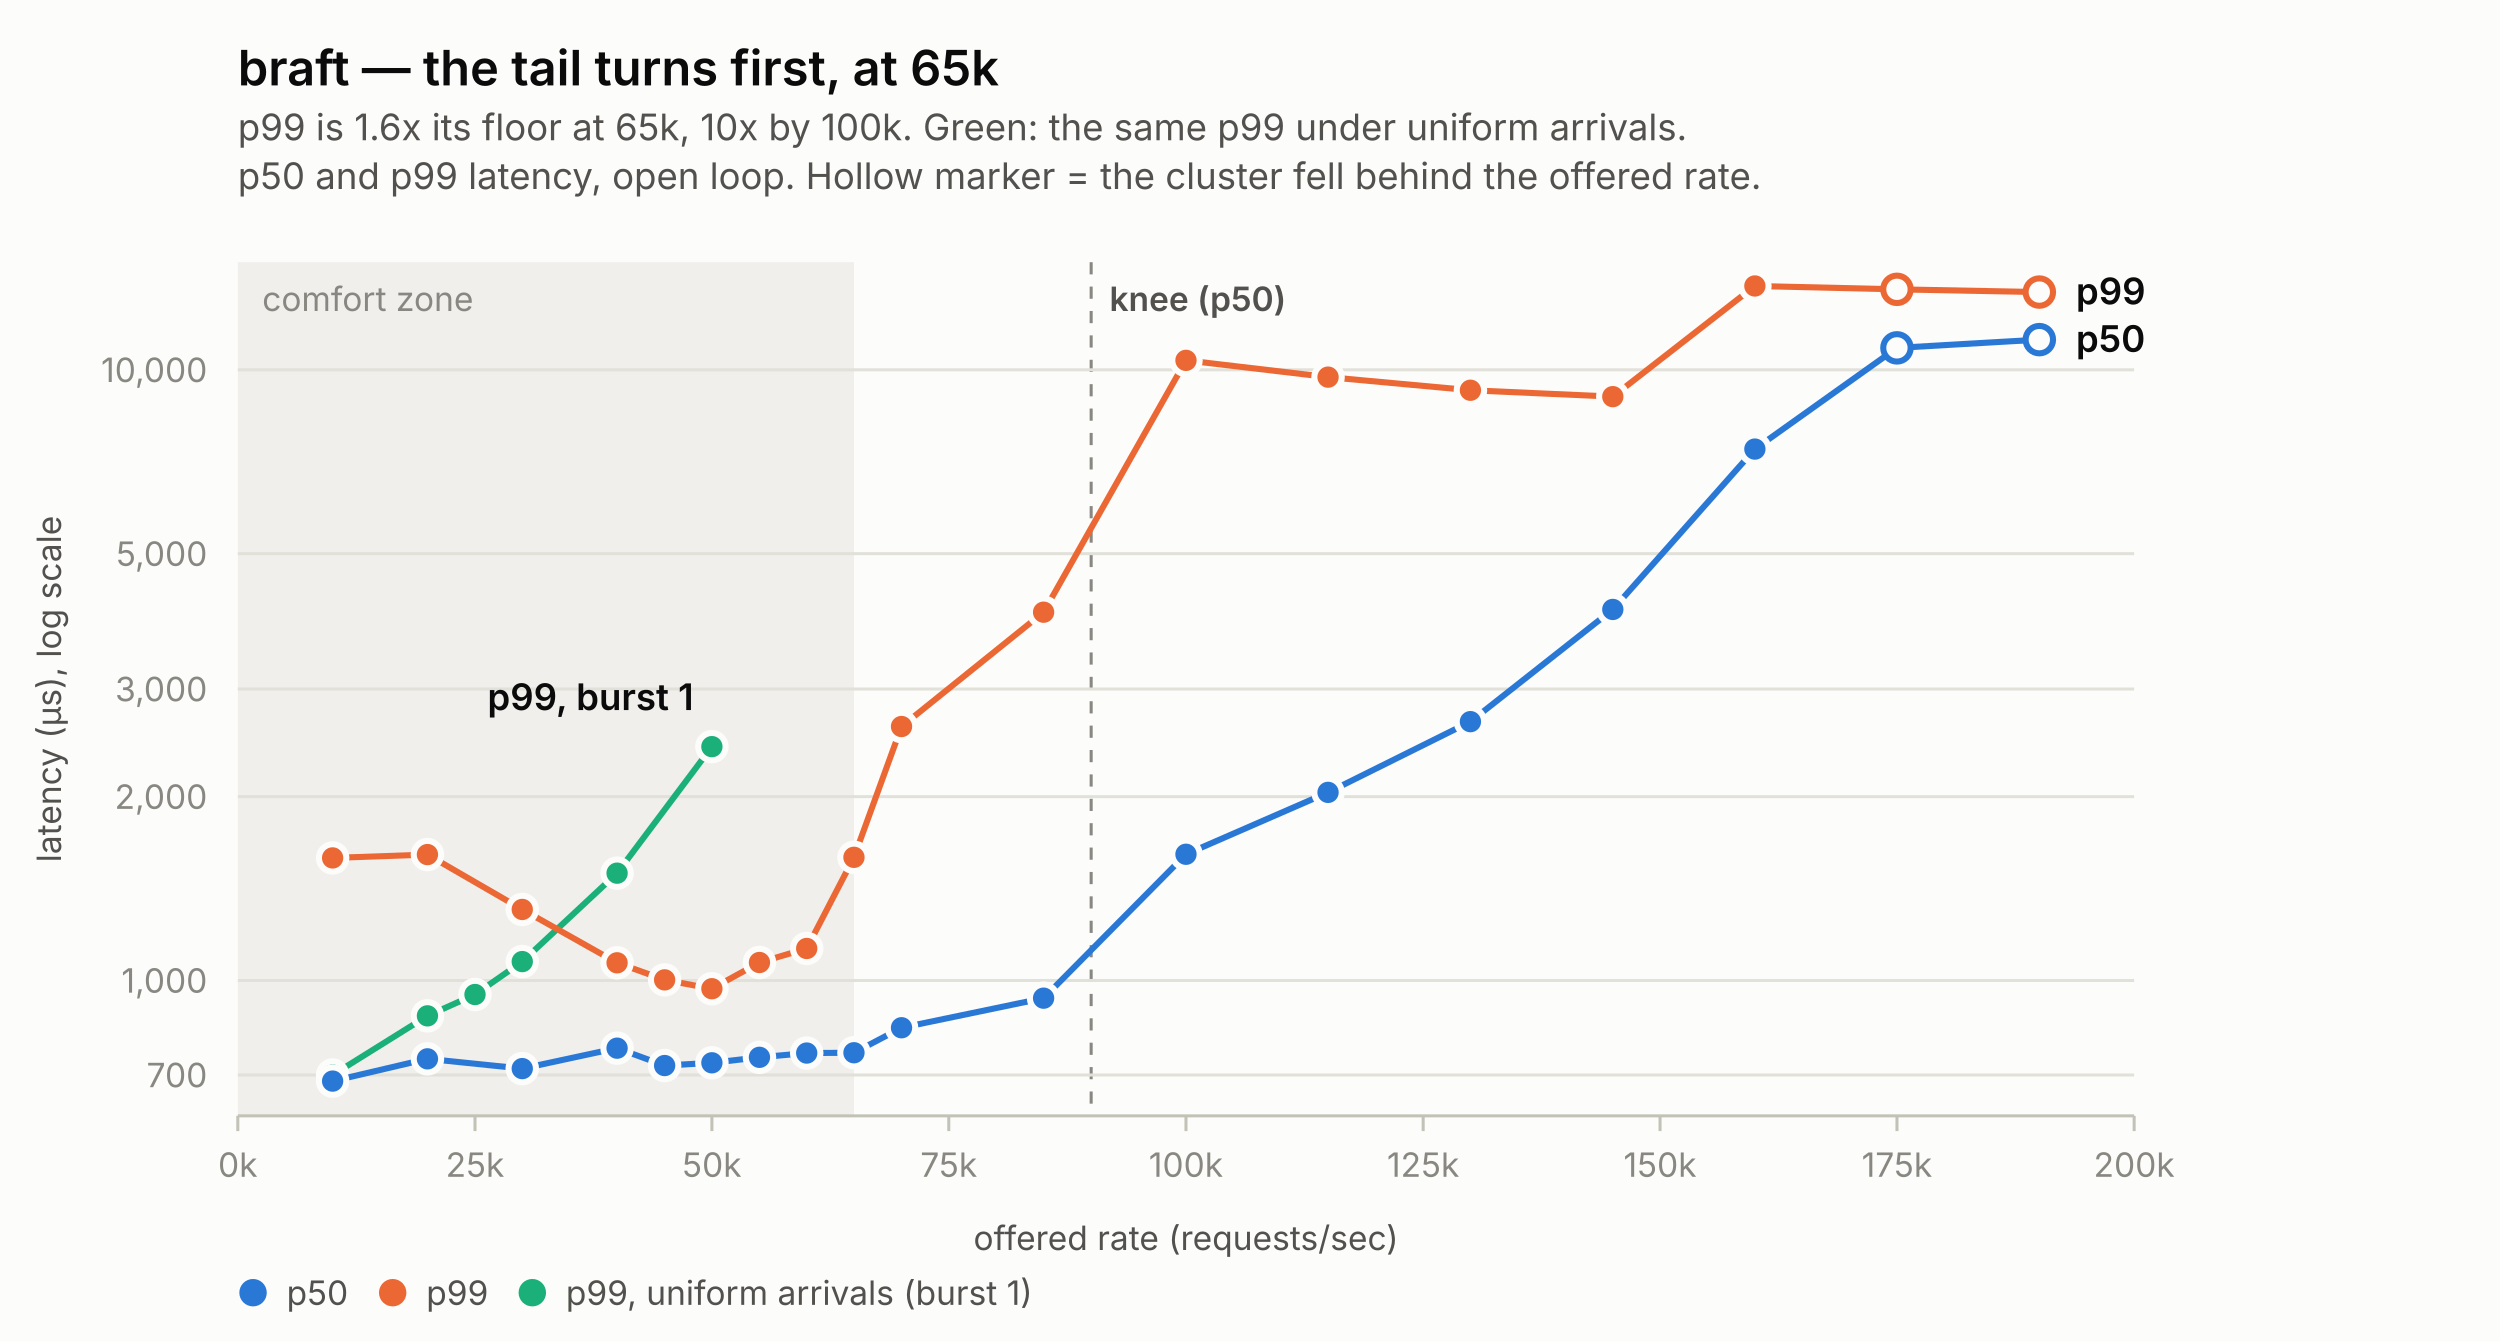
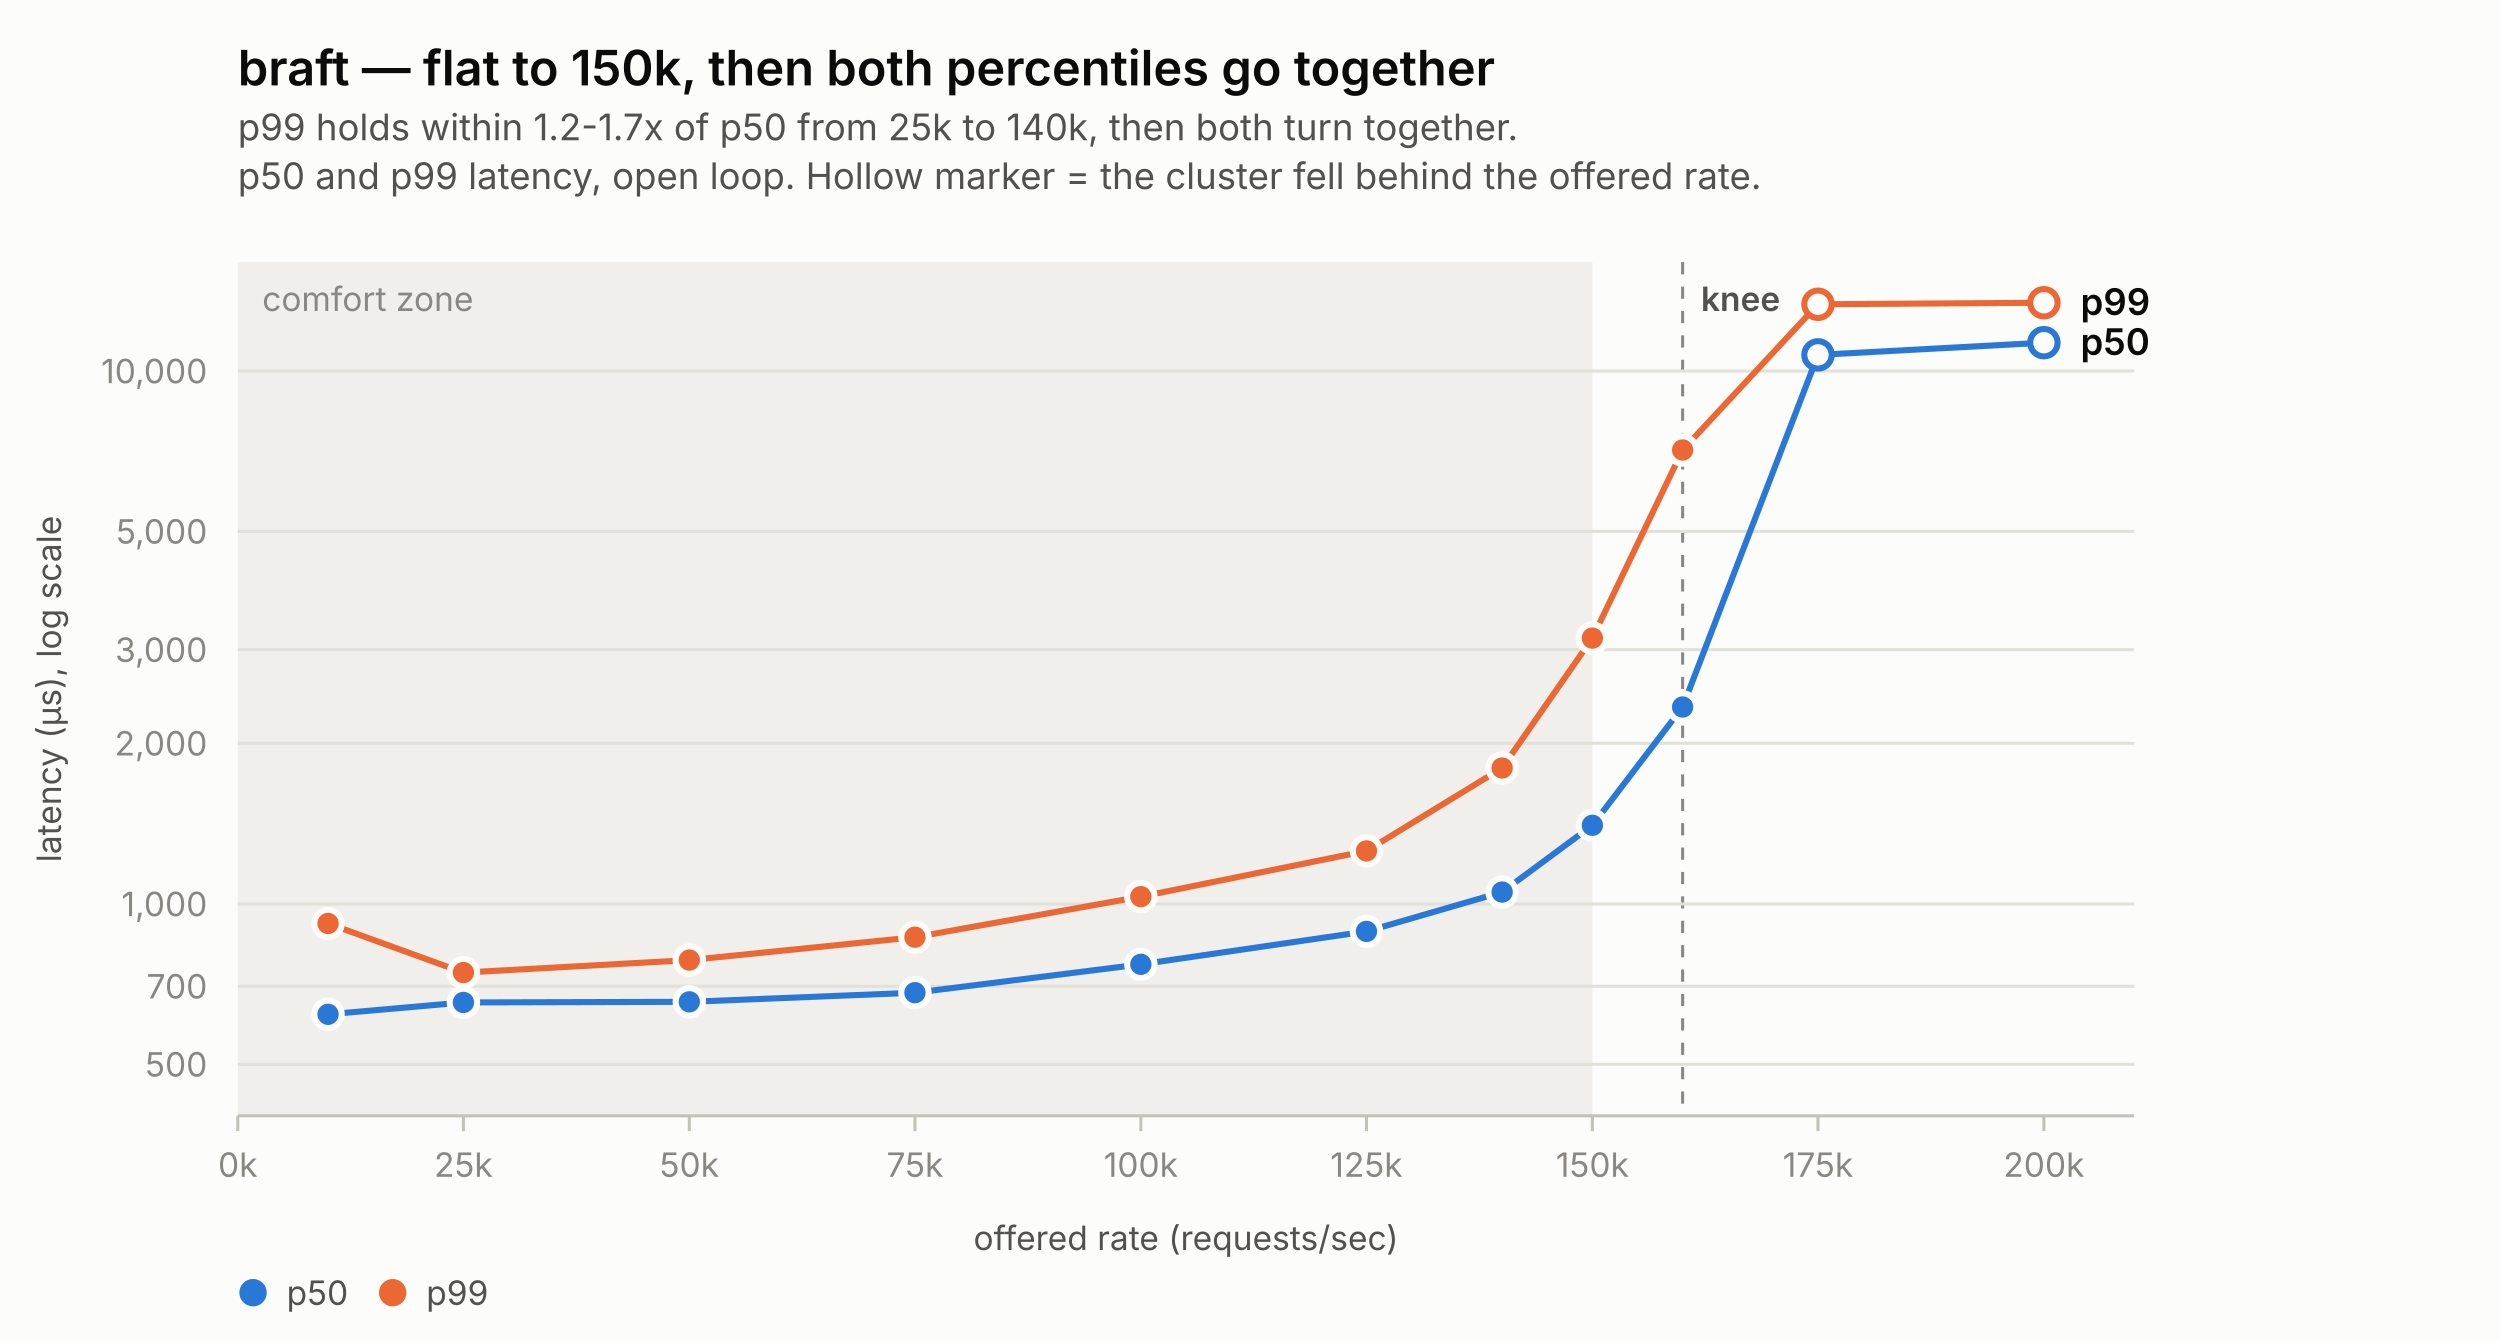
- <svg xmlns="http://www.w3.org/2000/svg" width="820" height="440" viewBox="0 0 820 440" font-family="system-ui,-apple-system,&quot;Segoe UI&quot;,sans-serif" role="img" aria-label="braft — the tail turns first, at 65k">
+ <svg xmlns="http://www.w3.org/2000/svg" width="820" height="440" viewBox="0 0 820 440" font-family="system-ui,-apple-system,&quot;Segoe UI&quot;,sans-serif" role="img" aria-label="braft — flat to 150k, then both percentiles go together">
  <rect width="820" height="440" fill="#fcfcfb" />
-   <text x="78" y="28" font-size="16" font-weight="600" fill="#0b0b0b">braft — the tail turns first, at 65k</text>
-   <text x="78" y="46" font-size="12" fill="#52514e">p99 is 1.6x its floor at 65k, 10x by 100k. Green: the same p99 under uniform arrivals.</text>
+   <text x="78" y="28" font-size="16" font-weight="600" fill="#0b0b0b">braft — flat to 150k, then both percentiles go together</text>
+   <text x="78" y="46" font-size="12" fill="#52514e">p99 holds within 1.2-1.7x of p50 from 25k to 140k, then both turn together.</text>
  <text x="78" y="62" font-size="12" fill="#52514e">p50 and p99 latency, open loop. Hollow marker = the cluster fell behind the offered rate.</text>
-   <rect x="78" y="86" width="202.1" height="280" fill="#f0efec" />
+   <rect x="78" y="86" width="444.3" height="280" fill="#f0efec" />
  <text x="86" y="102" font-size="11" fill="#898781">comfort zone</text>
-   <line x1="357.9" y1="86" x2="357.9" y2="366" stroke="#898781" stroke-width="1" stroke-dasharray="4 4" />
-   <text x="363.9" y="102" font-size="11" font-weight="600" fill="#52514e">knee (p50)</text>
-   <line x1="78" y1="352.6" x2="700" y2="352.6" stroke="#e1e0d9" stroke-width="1" />
-   <text x="68" y="356.6" font-size="11" fill="#898781" text-anchor="end">700</text>
-   <line x1="78" y1="321.6" x2="700" y2="321.6" stroke="#e1e0d9" stroke-width="1" />
-   <text x="68" y="325.6" font-size="11" fill="#898781" text-anchor="end">1,000</text>
-   <line x1="78" y1="261.3" x2="700" y2="261.3" stroke="#e1e0d9" stroke-width="1" />
-   <text x="68" y="265.3" font-size="11" fill="#898781" text-anchor="end">2,000</text>
-   <line x1="78" y1="226.0" x2="700" y2="226.0" stroke="#e1e0d9" stroke-width="1" />
-   <text x="68" y="230.0" font-size="11" fill="#898781" text-anchor="end">3,000</text>
-   <line x1="78" y1="181.6" x2="700" y2="181.6" stroke="#e1e0d9" stroke-width="1" />
-   <text x="68" y="185.6" font-size="11" fill="#898781" text-anchor="end">5,000</text>
-   <line x1="78" y1="121.3" x2="700" y2="121.3" stroke="#e1e0d9" stroke-width="1" />
-   <text x="68" y="125.3" font-size="11" fill="#898781" text-anchor="end">10,000</text>
+   <line x1="551.9" y1="86" x2="551.9" y2="366" stroke="#898781" stroke-width="1" stroke-dasharray="4 4" />
+   <text x="557.9" y="102" font-size="11" font-weight="600" fill="#52514e">knee</text>
+   <line x1="78" y1="349.1" x2="700" y2="349.1" stroke="#e1e0d9" stroke-width="1" />
+   <text x="68" y="353.1" font-size="11" fill="#898781" text-anchor="end">500</text>
+   <line x1="78" y1="323.5" x2="700" y2="323.5" stroke="#e1e0d9" stroke-width="1" />
+   <text x="68" y="327.5" font-size="11" fill="#898781" text-anchor="end">700</text>
+   <line x1="78" y1="296.5" x2="700" y2="296.5" stroke="#e1e0d9" stroke-width="1" />
+   <text x="68" y="300.5" font-size="11" fill="#898781" text-anchor="end">1,000</text>
+   <line x1="78" y1="243.8" x2="700" y2="243.8" stroke="#e1e0d9" stroke-width="1" />
+   <text x="68" y="247.8" font-size="11" fill="#898781" text-anchor="end">2,000</text>
+   <line x1="78" y1="213.1" x2="700" y2="213.1" stroke="#e1e0d9" stroke-width="1" />
+   <text x="68" y="217.1" font-size="11" fill="#898781" text-anchor="end">3,000</text>
+   <line x1="78" y1="174.3" x2="700" y2="174.3" stroke="#e1e0d9" stroke-width="1" />
+   <text x="68" y="178.3" font-size="11" fill="#898781" text-anchor="end">5,000</text>
+   <line x1="78" y1="121.7" x2="700" y2="121.7" stroke="#e1e0d9" stroke-width="1" />
+   <text x="68" y="125.7" font-size="11" fill="#898781" text-anchor="end">10,000</text>
  <text x="20" y="226" font-size="11" fill="#52514e" text-anchor="middle" transform="rotate(-90 20 226)">latency (µs), log scale</text>
  <line x1="78" y1="366" x2="700" y2="366" stroke="#c3c2b7" stroke-width="1" />
  <line x1="78.0" y1="366" x2="78.0" y2="371" stroke="#c3c2b7" stroke-width="1" />
  <text x="78.0" y="386" font-size="11" fill="#898781" text-anchor="middle">0k</text>
-   <line x1="155.8" y1="366" x2="155.8" y2="371" stroke="#c3c2b7" stroke-width="1" />
-   <text x="155.8" y="386" font-size="11" fill="#898781" text-anchor="middle">25k</text>
-   <line x1="233.5" y1="366" x2="233.5" y2="371" stroke="#c3c2b7" stroke-width="1" />
-   <text x="233.5" y="386" font-size="11" fill="#898781" text-anchor="middle">50k</text>
-   <line x1="311.2" y1="366" x2="311.2" y2="371" stroke="#c3c2b7" stroke-width="1" />
-   <text x="311.2" y="386" font-size="11" fill="#898781" text-anchor="middle">75k</text>
-   <line x1="389.0" y1="366" x2="389.0" y2="371" stroke="#c3c2b7" stroke-width="1" />
-   <text x="389.0" y="386" font-size="11" fill="#898781" text-anchor="middle">100k</text>
-   <line x1="466.8" y1="366" x2="466.8" y2="371" stroke="#c3c2b7" stroke-width="1" />
-   <text x="466.8" y="386" font-size="11" fill="#898781" text-anchor="middle">125k</text>
-   <line x1="544.5" y1="366" x2="544.5" y2="371" stroke="#c3c2b7" stroke-width="1" />
-   <text x="544.5" y="386" font-size="11" fill="#898781" text-anchor="middle">150k</text>
-   <line x1="622.2" y1="366" x2="622.2" y2="371" stroke="#c3c2b7" stroke-width="1" />
-   <text x="622.2" y="386" font-size="11" fill="#898781" text-anchor="middle">175k</text>
-   <line x1="700.0" y1="366" x2="700.0" y2="371" stroke="#c3c2b7" stroke-width="1" />
-   <text x="700.0" y="386" font-size="11" fill="#898781" text-anchor="middle">200k</text>
+   <line x1="152.0" y1="366" x2="152.0" y2="371" stroke="#c3c2b7" stroke-width="1" />
+   <text x="152.0" y="386" font-size="11" fill="#898781" text-anchor="middle">25k</text>
+   <line x1="226.1" y1="366" x2="226.1" y2="371" stroke="#c3c2b7" stroke-width="1" />
+   <text x="226.1" y="386" font-size="11" fill="#898781" text-anchor="middle">50k</text>
+   <line x1="300.1" y1="366" x2="300.1" y2="371" stroke="#c3c2b7" stroke-width="1" />
+   <text x="300.1" y="386" font-size="11" fill="#898781" text-anchor="middle">75k</text>
+   <line x1="374.2" y1="366" x2="374.2" y2="371" stroke="#c3c2b7" stroke-width="1" />
+   <text x="374.2" y="386" font-size="11" fill="#898781" text-anchor="middle">100k</text>
+   <line x1="448.2" y1="366" x2="448.2" y2="371" stroke="#c3c2b7" stroke-width="1" />
+   <text x="448.2" y="386" font-size="11" fill="#898781" text-anchor="middle">125k</text>
+   <line x1="522.3" y1="366" x2="522.3" y2="371" stroke="#c3c2b7" stroke-width="1" />
+   <text x="522.3" y="386" font-size="11" fill="#898781" text-anchor="middle">150k</text>
+   <line x1="596.3" y1="366" x2="596.3" y2="371" stroke="#c3c2b7" stroke-width="1" />
+   <text x="596.3" y="386" font-size="11" fill="#898781" text-anchor="middle">175k</text>
+   <line x1="670.4" y1="366" x2="670.4" y2="371" stroke="#c3c2b7" stroke-width="1" />
+   <text x="670.4" y="386" font-size="11" fill="#898781" text-anchor="middle">200k</text>
  <text x="389" y="410" font-size="11" fill="#52514e" text-anchor="middle">offered rate (requests/sec)</text>
-   <path d="M109.1,352.6 L140.2,333.2 L155.8,326.2 L171.3,315.4 L202.4,286.4 L233.5,244.9" fill="none" stroke="#1baf7a" stroke-width="2" stroke-linejoin="round" stroke-linecap="round" />
-   <circle cx="109.1" cy="352.6" r="4.5" fill="#1baf7a" stroke="#fcfcfb" stroke-width="2" />
-   <circle cx="140.2" cy="333.2" r="4.5" fill="#1baf7a" stroke="#fcfcfb" stroke-width="2" />
-   <circle cx="155.8" cy="326.2" r="4.5" fill="#1baf7a" stroke="#fcfcfb" stroke-width="2" />
-   <circle cx="171.3" cy="315.4" r="4.5" fill="#1baf7a" stroke="#fcfcfb" stroke-width="2" />
-   <circle cx="202.4" cy="286.4" r="4.5" fill="#1baf7a" stroke="#fcfcfb" stroke-width="2" />
-   <circle cx="233.5" cy="244.9" r="4.5" fill="#1baf7a" stroke="#fcfcfb" stroke-width="2" />
-   <text x="227.5" y="232.9" font-size="12" font-weight="600" fill="#0b0b0b" text-anchor="end">p99, burst 1</text>
-   <path d="M109.1,281.4 L140.2,280.3 L171.3,298.3 L202.4,315.8 L218.0,321.4 L233.5,324.3 L249.1,315.7 L264.6,311.1 L280.1,281.2 L295.7,238.3 L342.3,200.8 L389.0,118.2 L435.6,123.7 L482.3,128.0 L529.0,130.1 L575.6,93.8 L622.2,94.9 L668.9,95.8" fill="none" stroke="#eb6834" stroke-width="2" stroke-linejoin="round" stroke-linecap="round" />
-   <circle cx="109.1" cy="281.4" r="4.5" fill="#eb6834" stroke="#fcfcfb" stroke-width="2" />
-   <circle cx="140.2" cy="280.3" r="4.5" fill="#eb6834" stroke="#fcfcfb" stroke-width="2" />
-   <circle cx="171.3" cy="298.3" r="4.5" fill="#eb6834" stroke="#fcfcfb" stroke-width="2" />
-   <circle cx="202.4" cy="315.8" r="4.5" fill="#eb6834" stroke="#fcfcfb" stroke-width="2" />
-   <circle cx="218.0" cy="321.4" r="4.5" fill="#eb6834" stroke="#fcfcfb" stroke-width="2" />
-   <circle cx="233.5" cy="324.3" r="4.5" fill="#eb6834" stroke="#fcfcfb" stroke-width="2" />
-   <circle cx="249.1" cy="315.7" r="4.5" fill="#eb6834" stroke="#fcfcfb" stroke-width="2" />
-   <circle cx="264.6" cy="311.1" r="4.5" fill="#eb6834" stroke="#fcfcfb" stroke-width="2" />
-   <circle cx="280.1" cy="281.2" r="4.5" fill="#eb6834" stroke="#fcfcfb" stroke-width="2" />
-   <circle cx="295.7" cy="238.3" r="4.5" fill="#eb6834" stroke="#fcfcfb" stroke-width="2" />
-   <circle cx="342.3" cy="200.8" r="4.5" fill="#eb6834" stroke="#fcfcfb" stroke-width="2" />
-   <circle cx="389.0" cy="118.2" r="4.5" fill="#eb6834" stroke="#fcfcfb" stroke-width="2" />
-   <circle cx="435.6" cy="123.7" r="4.5" fill="#eb6834" stroke="#fcfcfb" stroke-width="2" />
-   <circle cx="482.3" cy="128.0" r="4.5" fill="#eb6834" stroke="#fcfcfb" stroke-width="2" />
-   <circle cx="529.0" cy="130.1" r="4.5" fill="#eb6834" stroke="#fcfcfb" stroke-width="2" />
-   <circle cx="575.6" cy="93.8" r="4.5" fill="#eb6834" stroke="#fcfcfb" stroke-width="2" />
-   <circle cx="622.2" cy="94.9" r="4.5" fill="#fcfcfb" stroke="#eb6834" stroke-width="2" />
-   <circle cx="668.9" cy="95.8" r="4.5" fill="#fcfcfb" stroke="#eb6834" stroke-width="2" />
-   <text x="680.9" y="99.8" font-size="12" font-weight="600" fill="#0b0b0b">p99</text>
-   <path d="M109.1,354.6 L140.2,347.3 L171.3,350.5 L202.4,343.8 L218.0,349.5 L233.5,348.6 L249.1,346.8 L264.6,345.4 L280.1,345.3 L295.7,337.1 L342.3,327.4 L389.0,280.2 L435.6,259.9 L482.3,236.7 L529.0,199.9 L575.6,147.3 L622.2,114.1 L668.9,111.4" fill="none" stroke="#2a78d6" stroke-width="2" stroke-linejoin="round" stroke-linecap="round" />
-   <circle cx="109.1" cy="354.6" r="4.5" fill="#2a78d6" stroke="#fcfcfb" stroke-width="2" />
-   <circle cx="140.2" cy="347.3" r="4.5" fill="#2a78d6" stroke="#fcfcfb" stroke-width="2" />
-   <circle cx="171.3" cy="350.5" r="4.5" fill="#2a78d6" stroke="#fcfcfb" stroke-width="2" />
-   <circle cx="202.4" cy="343.8" r="4.5" fill="#2a78d6" stroke="#fcfcfb" stroke-width="2" />
-   <circle cx="218.0" cy="349.5" r="4.5" fill="#2a78d6" stroke="#fcfcfb" stroke-width="2" />
-   <circle cx="233.5" cy="348.6" r="4.5" fill="#2a78d6" stroke="#fcfcfb" stroke-width="2" />
-   <circle cx="249.1" cy="346.8" r="4.5" fill="#2a78d6" stroke="#fcfcfb" stroke-width="2" />
-   <circle cx="264.6" cy="345.4" r="4.5" fill="#2a78d6" stroke="#fcfcfb" stroke-width="2" />
-   <circle cx="280.1" cy="345.3" r="4.5" fill="#2a78d6" stroke="#fcfcfb" stroke-width="2" />
-   <circle cx="295.7" cy="337.1" r="4.5" fill="#2a78d6" stroke="#fcfcfb" stroke-width="2" />
-   <circle cx="342.3" cy="327.4" r="4.5" fill="#2a78d6" stroke="#fcfcfb" stroke-width="2" />
-   <circle cx="389.0" cy="280.2" r="4.5" fill="#2a78d6" stroke="#fcfcfb" stroke-width="2" />
-   <circle cx="435.6" cy="259.9" r="4.5" fill="#2a78d6" stroke="#fcfcfb" stroke-width="2" />
-   <circle cx="482.3" cy="236.7" r="4.5" fill="#2a78d6" stroke="#fcfcfb" stroke-width="2" />
-   <circle cx="529.0" cy="199.9" r="4.5" fill="#2a78d6" stroke="#fcfcfb" stroke-width="2" />
-   <circle cx="575.6" cy="147.3" r="4.5" fill="#2a78d6" stroke="#fcfcfb" stroke-width="2" />
-   <circle cx="622.2" cy="114.1" r="4.5" fill="#fcfcfb" stroke="#2a78d6" stroke-width="2" />
-   <circle cx="668.9" cy="111.4" r="4.5" fill="#fcfcfb" stroke="#2a78d6" stroke-width="2" />
-   <text x="680.9" y="115.4" font-size="12" font-weight="600" fill="#0b0b0b">p50</text>
+   <path d="M107.6,302.9 L152.0,319.0 L226.1,314.9 L300.1,307.4 L374.2,294.1 L448.2,279.1 L492.7,251.9 L522.3,209.3 L551.9,147.6 L596.3,99.8 L670.4,99.3" fill="none" stroke="#eb6834" stroke-width="2" stroke-linejoin="round" stroke-linecap="round" />
+   <circle cx="107.6" cy="302.9" r="4.5" fill="#eb6834" stroke="#fcfcfb" stroke-width="2" />
+   <circle cx="152.0" cy="319.0" r="4.5" fill="#eb6834" stroke="#fcfcfb" stroke-width="2" />
+   <circle cx="226.1" cy="314.9" r="4.5" fill="#eb6834" stroke="#fcfcfb" stroke-width="2" />
+   <circle cx="300.1" cy="307.4" r="4.5" fill="#eb6834" stroke="#fcfcfb" stroke-width="2" />
+   <circle cx="374.2" cy="294.1" r="4.5" fill="#eb6834" stroke="#fcfcfb" stroke-width="2" />
+   <circle cx="448.2" cy="279.1" r="4.5" fill="#eb6834" stroke="#fcfcfb" stroke-width="2" />
+   <circle cx="492.7" cy="251.9" r="4.5" fill="#eb6834" stroke="#fcfcfb" stroke-width="2" />
+   <circle cx="522.3" cy="209.3" r="4.5" fill="#eb6834" stroke="#fcfcfb" stroke-width="2" />
+   <circle cx="551.9" cy="147.6" r="4.5" fill="#eb6834" stroke="#fcfcfb" stroke-width="2" />
+   <circle cx="596.3" cy="99.8" r="4.5" fill="#fcfcfb" stroke="#eb6834" stroke-width="2" />
+   <circle cx="670.4" cy="99.3" r="4.5" fill="#fcfcfb" stroke="#eb6834" stroke-width="2" />
+   <text x="682.4" y="103.3" font-size="12" font-weight="600" fill="#0b0b0b">p99</text>
+   <path d="M107.6,332.7 L152.0,328.8 L226.1,328.6 L300.1,325.6 L374.2,316.3 L448.2,305.5 L492.7,292.6 L522.3,270.7 L551.9,231.9 L596.3,116.4 L670.4,112.4" fill="none" stroke="#2a78d6" stroke-width="2" stroke-linejoin="round" stroke-linecap="round" />
+   <circle cx="107.6" cy="332.7" r="4.5" fill="#2a78d6" stroke="#fcfcfb" stroke-width="2" />
+   <circle cx="152.0" cy="328.8" r="4.5" fill="#2a78d6" stroke="#fcfcfb" stroke-width="2" />
+   <circle cx="226.1" cy="328.6" r="4.5" fill="#2a78d6" stroke="#fcfcfb" stroke-width="2" />
+   <circle cx="300.1" cy="325.6" r="4.5" fill="#2a78d6" stroke="#fcfcfb" stroke-width="2" />
+   <circle cx="374.2" cy="316.3" r="4.5" fill="#2a78d6" stroke="#fcfcfb" stroke-width="2" />
+   <circle cx="448.2" cy="305.5" r="4.5" fill="#2a78d6" stroke="#fcfcfb" stroke-width="2" />
+   <circle cx="492.7" cy="292.6" r="4.5" fill="#2a78d6" stroke="#fcfcfb" stroke-width="2" />
+   <circle cx="522.3" cy="270.7" r="4.5" fill="#2a78d6" stroke="#fcfcfb" stroke-width="2" />
+   <circle cx="551.9" cy="231.9" r="4.5" fill="#2a78d6" stroke="#fcfcfb" stroke-width="2" />
+   <circle cx="596.3" cy="116.4" r="4.5" fill="#fcfcfb" stroke="#2a78d6" stroke-width="2" />
+   <circle cx="670.4" cy="112.4" r="4.5" fill="#fcfcfb" stroke="#2a78d6" stroke-width="2" />
+   <text x="682.4" y="116.4" font-size="12" font-weight="600" fill="#0b0b0b">p50</text>
  <circle cx="83" cy="424" r="4.5" fill="#2a78d6" />
  <text x="94" y="428" font-size="11" fill="#52514e">p50</text>
  <circle cx="128.8" cy="424" r="4.5" fill="#eb6834" />
  <text x="139.8" y="428" font-size="11" fill="#52514e">p99</text>
-   <circle cx="174.6" cy="424" r="4.5" fill="#1baf7a" />
-   <text x="185.6" y="428" font-size="11" fill="#52514e">p99, uniform arrivals (burst 1)</text>
</svg>
